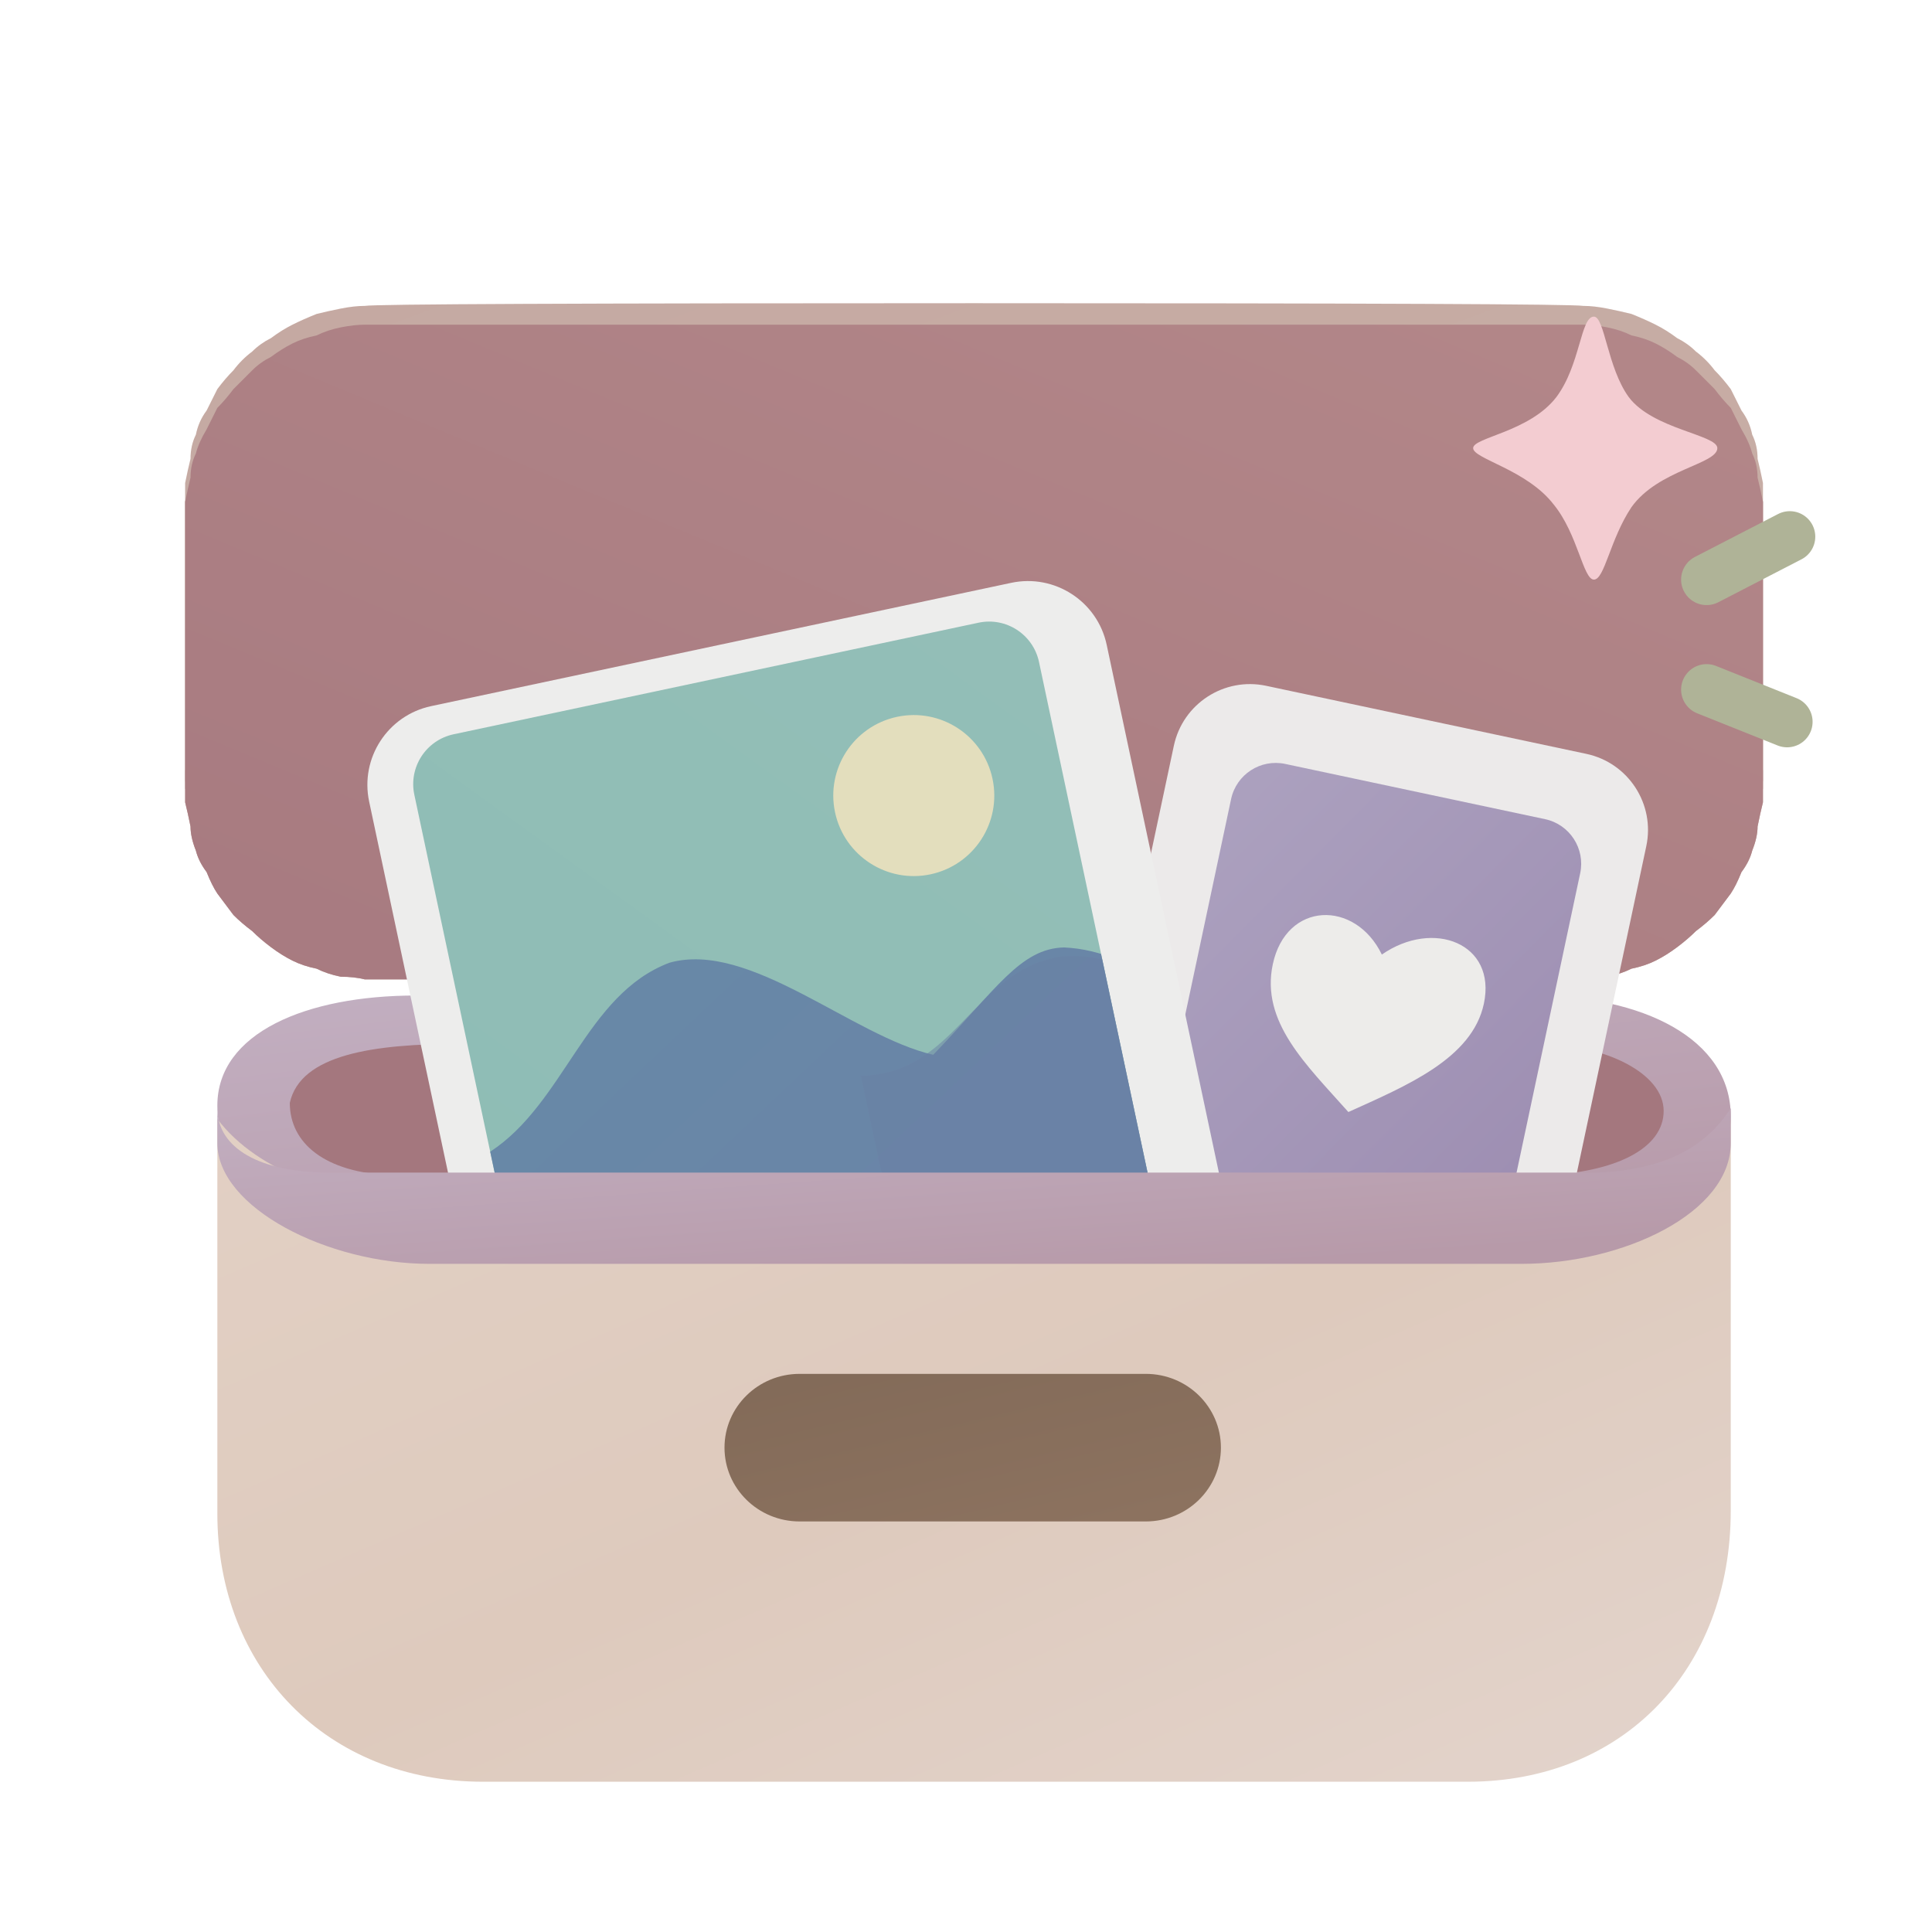
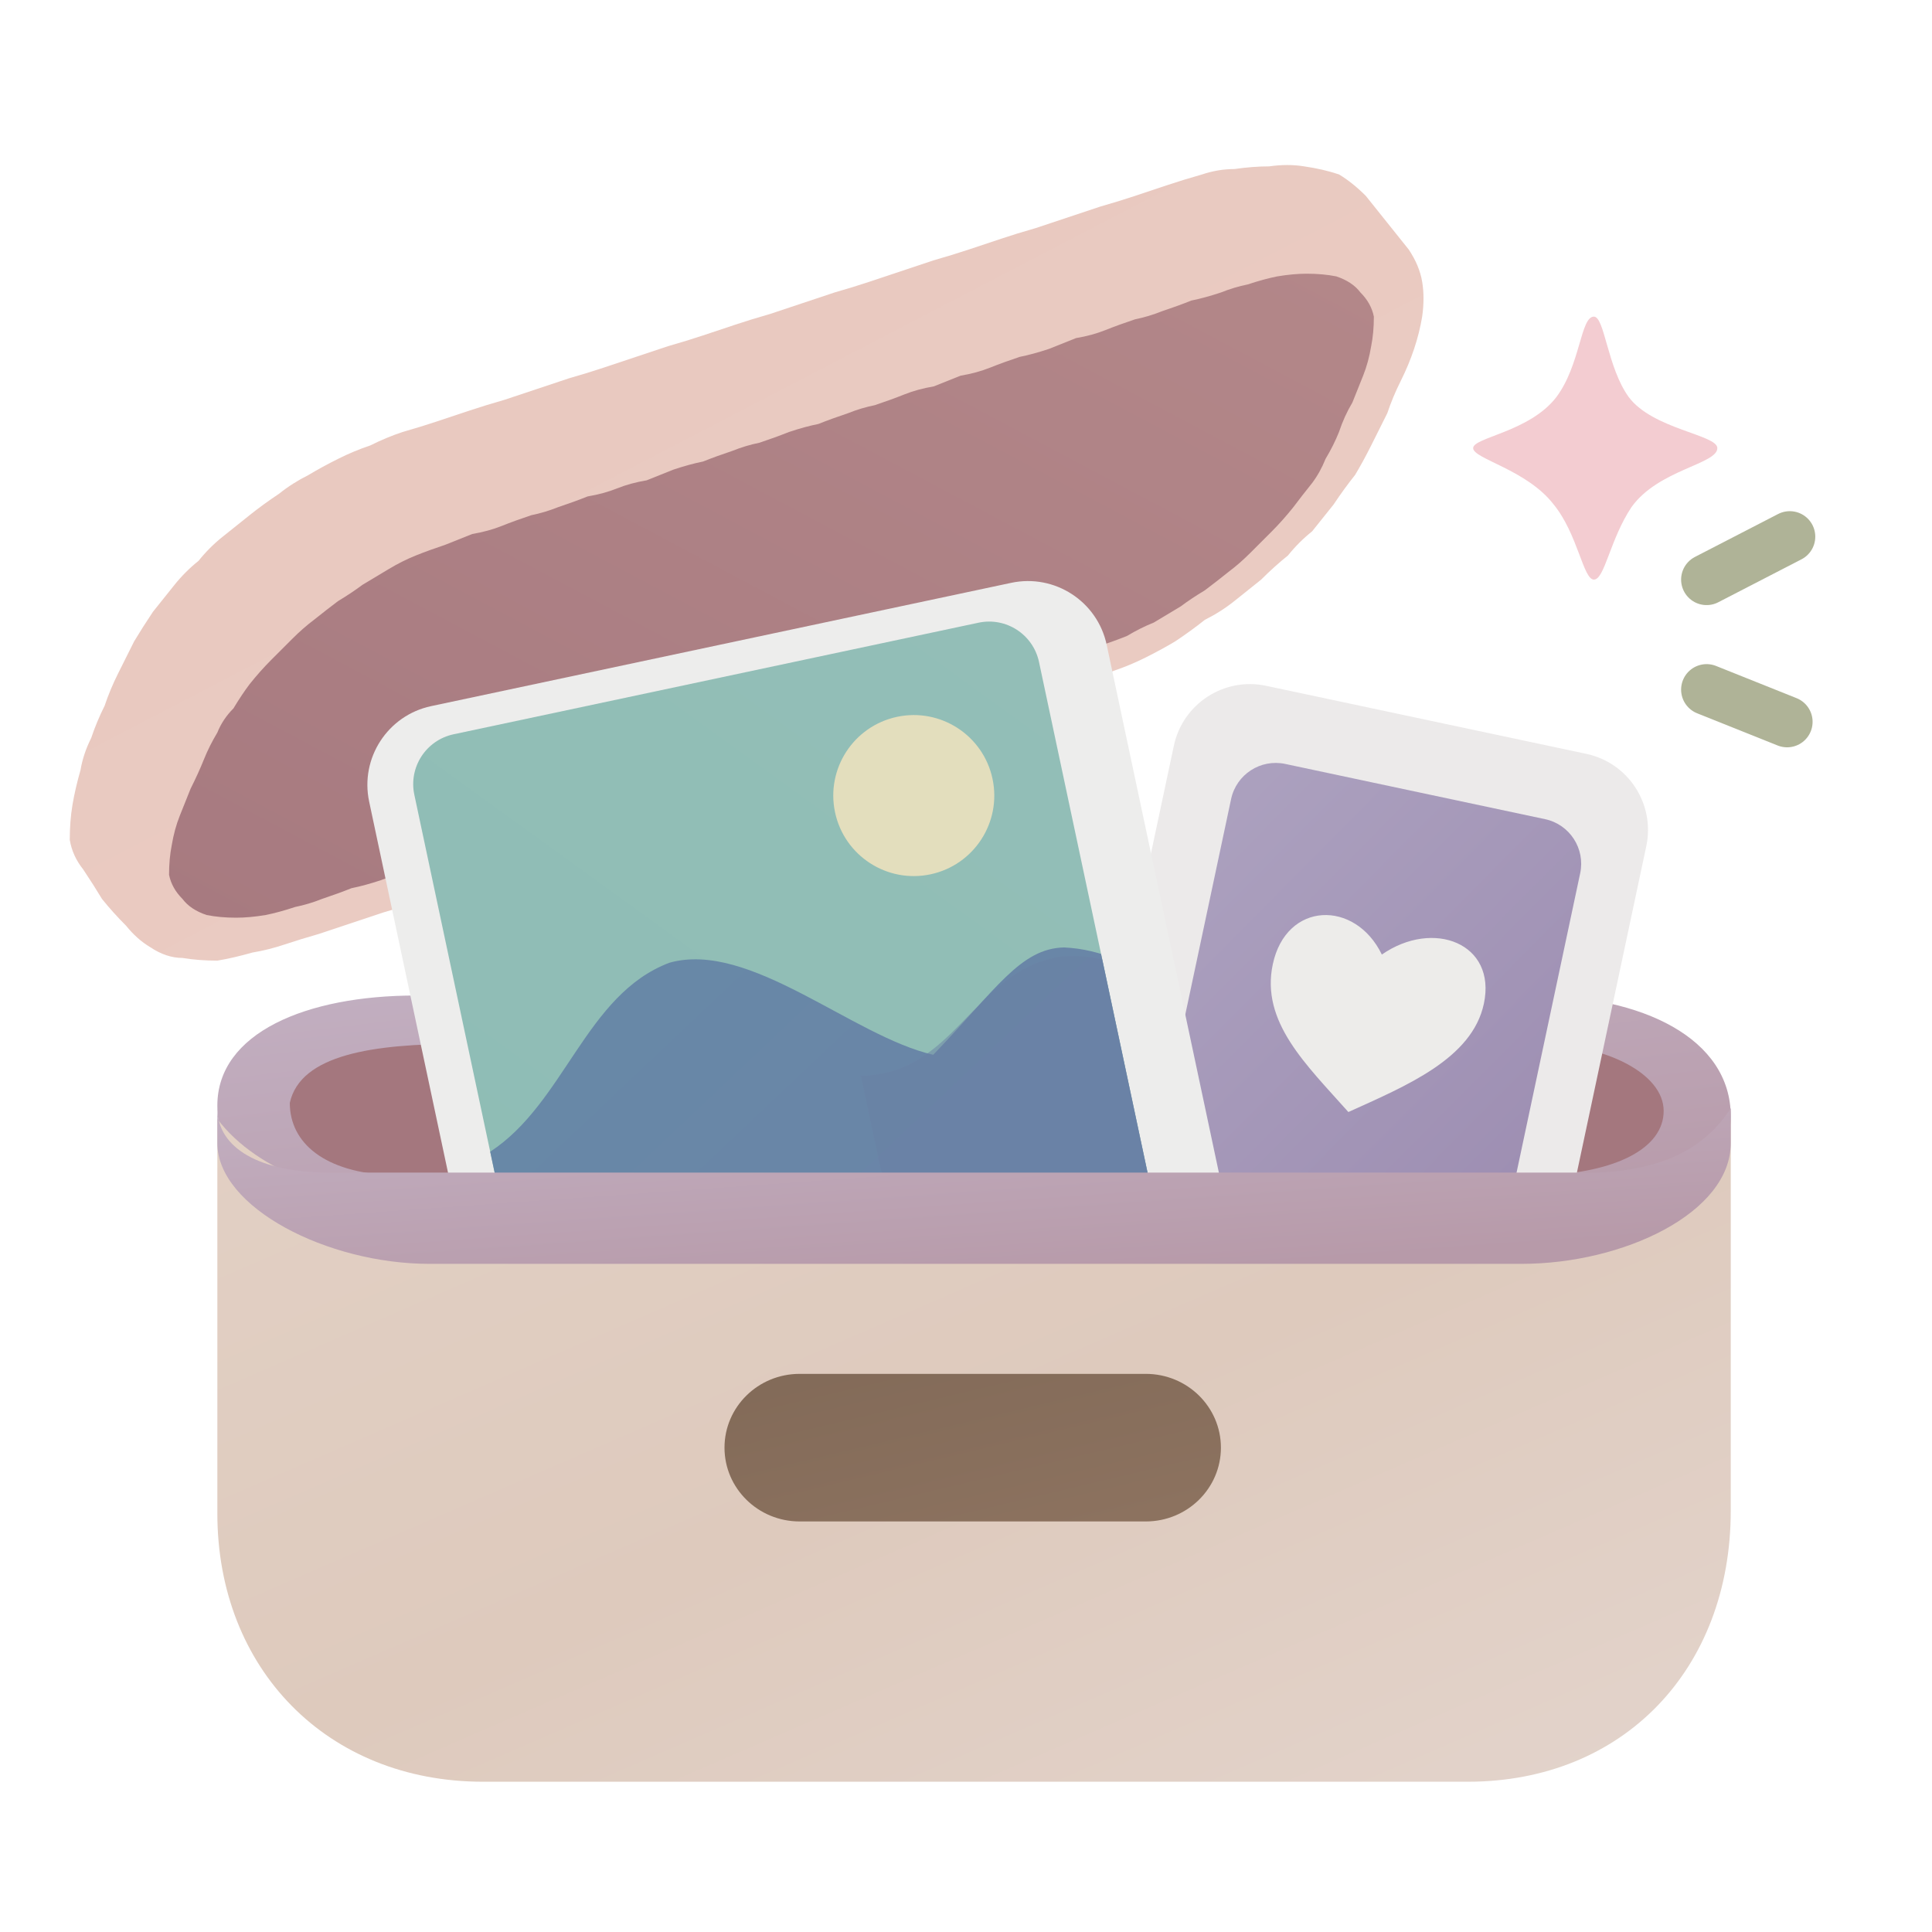
<svg xmlns="http://www.w3.org/2000/svg" viewBox="260 155 720 720" role="img" aria-label="Schuhkarton logo">
  <defs>
    <linearGradient id="sk-lidTop" x1="0" y1="0" x2="0.9" y2="1">
      <stop stop-color="#e8c7be" />
      <stop offset="1" stop-color="#ebcdc4" />
    </linearGradient>
    <linearGradient id="sk-lidInside" x1="0" y1="1" x2="1" y2="0">
      <stop stop-color="#a77a80" />
      <stop offset="1" stop-color="#b38789" />
    </linearGradient>
    <linearGradient id="sk-rim" x1="0" y1="0" x2="0.7" y2="1">
      <stop stop-color="#c2afc1" />
      <stop offset="1" stop-color="#b79aa9" />
    </linearGradient>
    <linearGradient id="sk-box" x1="0" y1="0" x2="1" y2="1">
      <stop stop-color="#e2d0c4" />
      <stop offset="0.5" stop-color="#decabd" />
      <stop offset="1" stop-color="#e3d4cc" />
    </linearGradient>
    <linearGradient id="sk-slot" x1="0" y1="0" x2="0.8" y2="1">
      <stop stop-color="#826a58" />
      <stop offset="1" stop-color="#8c725f" />
    </linearGradient>
    <linearGradient id="sk-sky" x1="0" y1="1" x2="1" y2="0">
      <stop stop-color="#8ebdb5" />
      <stop offset="1" stop-color="#93beb7" />
    </linearGradient>
    <linearGradient id="sk-mountains" x1="0" y1="0" x2="1" y2="1">
      <stop stop-color="#6789a7" />
      <stop offset="1" stop-color="#6c82a8" />
    </linearGradient>
    <linearGradient id="sk-heartBg" x1="0" y1="0" x2="1" y2="1">
      <stop stop-color="#aca1bf" />
      <stop offset="1" stop-color="#9b8bb0" />
    </linearGradient>
    <clipPath id="sk-scene">
      <rect x="429" y="405" width="238" height="260" rx="19" />
    </clipPath>
    <clipPath id="sk-inbox">
      <rect x="260" y="155" width="720" height="640" />
    </clipPath>
  </defs>
+   <g class="lid">
+     <path fill="url(#sk-lidTop)" d="M777 309Q774 315 771 321Q768 327 765 332Q761 337 757 343Q753 348 749 353Q744 357 740 362Q735 366 730 371Q725 375 720 379Q715 383 709 386Q704 390 698 394Q693 397 687 400Q681 403 675 405Q669 408 663 410Q657 412 651 414Q645 416 639 418Q632 421 626 423Q620 425 614 427Q608 429 601 431Q595 433 589 435Q583 437 577 439Q571 441 564 443Q558 445 552 447Q546 449 540 451Q533 453 527 455Q521 457 515 459Q509 461 502 463Q496 465 490 467Q484 469 478 471Q471 473 465 475Q459 477 453 479Q447 481 441 483Q434 485 428 487Q422 489 416 491Q410 493 403 495Q397 497 391 499Q385 501 379 503Q372 505 366 507Q360 509 354 510Q347 512 341 513Q334 513 328 512Q322 512 316 508Q311 505 307 500Q302 495 298 490Q295 485 291 479Q287 474 286 468Q286 461 287 455Q288 449 290 442Q291 436 294 430Q296 424 299 418Q301 412 304 406Q307 400 310 394Q313 389 317 383Q321 378 325 373Q329 368 334 364Q338 359 343 355Q348 351 353 347Q358 343 364 339Q369 335 375 332Q380 329 386 326Q392 323 398 321Q404 318 410 316Q417 314 423 312Q429 310 435 308Q441 306 448 304Q454 302 460 300Q466 298 472 296Q479 294 485 292Q491 290 497 288Q503 286 509 284Q516 282 522 280Q528 278 534 276Q540 274 547 272Q553 270 559 268Q565 266 571 264Q578 262 584 260Q590 258 596 256Q602 254 608 252Q615 250 621 248Q627 246 633 244Q639 242 646 240Q652 238 658 236Q664 234 670 232Q677 230 683 228Q689 226 695 224Q701 222 708 220Q714 218 720 218Q727 217 733 217Q740 216 746 217Q753 218 759 220Q764 223 769 228Q773 233 777 238Q781 243 785 248Q789 254 790 260Q791 266 790 273Q789 279 787 285Q785 291 782 297Q779 303 777 309Z" />
+     <path fill="url(#sk-lidInside)" d="M759 316Q757 321 754 326Q752 331 749 335Q745 340 742 344Q738 349 734 353Q730 357 726 361Q722 365 718 368Q713 372 709 375Q704 378 700 381Q695 384 690 387Q685 389 680 392Q675 394 669 396Q664 398 659 400Q653 401 648 403Q643 405 637 407Q632 408 627 410Q621 412 616 413Q610 415 605 417Q600 419 594 420Q589 422 584 424Q578 426 573 427Q568 429 562 431Q557 433 552 434Q546 436 541 438Q536 440 530 441Q525 443 519 445Q514 447 509 448Q503 450 498 452Q493 453 487 455Q482 457 477 459Q471 460 466 462Q461 464 455 466Q450 467 445 469Q439 471 434 473Q428 474 423 476Q418 478 412 480Q407 481 402 483Q396 485 391 486Q386 488 380 490Q375 492 370 493Q364 495 359 496Q353 497 348 497Q342 497 337 496Q331 494 328 490Q324 486 323 481Q323 475 324 470Q325 464 327 459Q329 454 331 449Q334 443 336 438Q338 433 341 428Q343 423 347 419Q350 414 353 410Q357 405 361 401Q365 397 369 393Q373 389 377 386Q382 382 386 379Q391 376 395 373Q400 370 405 367Q410 364 415 362Q420 360 426 358Q431 356 436 354Q442 353 447 351Q452 349 458 347Q463 346 468 344Q474 342 479 340Q485 339 490 337Q495 335 501 334Q506 332 511 330Q517 328 522 327Q527 325 533 323Q538 321 543 320Q549 318 554 316Q560 314 565 313Q570 311 576 309Q581 307 586 306Q592 304 597 302Q602 300 608 299Q613 297 618 295Q624 294 629 292Q634 290 640 288Q645 287 651 285Q656 283 661 281Q667 280 672 278Q677 276 683 274Q688 273 693 271Q699 269 704 267Q709 266 715 264Q720 262 725 261Q731 259 736 258Q742 257 747 257Q753 257 758 258Q764 260 767 264Q771 268 772 273Q772 279 771 284Q770 290 768 295Q766 300 764 305Q761 310 759 316Z" />
+   </g>
  <path fill="url(#sk-rim)" d="M341 567C341 540 374 526 415 526H831C872 526 905 542 905 571C905 598 870 626 823 626H423C376 626 341 599 341 567Z" />
  <path fill="#a4777e" d="M368 566C372 548 399 544 432 544H833C858 544 880 555 880 569C880 583 862 592 835 593H406C381 592 368 581 368 566Z" />
-   <g class="lid">
-     <g fill="url(#sk-lidTop)">
-       <path d="M329 391Q329 442 329 446Q330 451 331 456Q331 460 333 465Q334 469 337 473Q339 477 341 481Q344 485 347 488Q350 492 354 495Q357 498 361 501Q365 503 369 505Q373 507 378 509Q382 510 387 511Q392 512 396 512Q401 513 623 513Q845 513 850 512Q854 512 859 511Q864 510 868 509Q873 507 877 505Q881 503 885 501Q889 498 892 495Q896 492 899 488Q902 485 905 481Q907 477 909 473Q912 469 913 465Q915 460 915 456Q916 451 917 446Q917 442 917 391Q917 339 917 335Q916 330 915 326Q915 321 913 317Q912 312 909 308Q907 304 905 300Q902 296 899 293Q896 289 892 286Q889 283 885 281Q881 278 877 276Q873 274 868 272Q864 271 859 270Q854 269 850 269Q845 268 623 268Q401 268 396 269Q392 269 387 270Q382 271 378 272Q373 274 369 276Q365 278 361 281Q357 283 354 286Q350 289 347 293Q344 296 341 300Q339 304 337 308Q334 312 333 317Q331 321 331 326Q330 330 329 335Q329 339 329 391Z" />
-       <path d="M329 398Q329 449 329 454Q330 458 331 463Q331 467 333 472Q334 476 337 480Q339 485 341 488Q344 492 347 496Q350 499 354 502Q357 505 361 508Q365 511 369 513Q373 515 378 516Q382 518 387 519Q392 519 396 520Q401 520 623 520Q845 520 850 520Q854 519 859 519Q864 518 868 516Q873 515 877 513Q881 511 885 508Q889 505 892 502Q896 499 899 496Q902 492 905 488Q907 485 909 480Q912 476 913 472Q915 467 915 463Q916 458 917 454Q917 449 917 398Q917 347 917 342Q916 337 915 333Q915 328 913 324Q912 320 909 315Q907 311 905 307Q902 304 899 300Q896 297 892 293Q889 290 885 288Q881 285 877 283Q873 281 868 280Q864 278 859 277Q854 276 850 276Q845 276 623 276Q401 276 396 276Q392 276 387 277Q382 278 378 280Q373 281 369 283Q365 285 361 288Q357 290 354 293Q350 297 347 300Q344 304 341 307Q339 311 337 315Q334 320 333 324Q331 328 331 333Q330 337 329 342Q329 347 329 398Z" />
-       <path d="M329 442L917 442L917 449L329 449Z" />
-     </g>
-     <g fill="#000" opacity=".15">
-       <path d="M329 391Q329 442 329 446Q330 451 331 456Q331 460 333 465Q334 469 337 473Q339 477 341 481Q344 485 347 488Q350 492 354 495Q357 498 361 501Q365 503 369 505Q373 507 378 509Q382 510 387 511Q392 512 396 512Q401 513 623 513Q845 513 850 512Q854 512 859 511Q864 510 868 509Q873 507 877 505Q881 503 885 501Q889 498 892 495Q896 492 899 488Q902 485 905 481Q907 477 909 473Q912 469 913 465Q915 460 915 456Q916 451 917 446Q917 442 917 391Q917 339 917 335Q916 330 915 326Q915 321 913 317Q912 312 909 308Q907 304 905 300Q902 296 899 293Q896 289 892 286Q889 283 885 281Q881 278 877 276Q873 274 868 272Q864 271 859 270Q854 269 850 269Q845 268 623 268Q401 268 396 269Q392 269 387 270Q382 271 378 272Q373 274 369 276Q365 278 361 281Q357 283 354 286Q350 289 347 293Q344 296 341 300Q339 304 337 308Q334 312 333 317Q331 321 331 326Q330 330 329 335Q329 339 329 391Z" />
-       <path d="M329 398Q329 449 329 454Q330 458 331 463Q331 467 333 472Q334 476 337 480Q339 485 341 488Q344 492 347 496Q350 499 354 502Q357 505 361 508Q365 511 369 513Q373 515 378 516Q382 518 387 519Q392 519 396 520Q401 520 623 520Q845 520 850 520Q854 519 859 519Q864 518 868 516Q873 515 877 513Q881 511 885 508Q889 505 892 502Q896 499 899 496Q902 492 905 488Q907 485 909 480Q912 476 913 472Q915 467 915 463Q916 458 917 454Q917 449 917 398Q917 347 917 342Q916 337 915 333Q915 328 913 324Q912 320 909 315Q907 311 905 307Q902 304 899 300Q896 297 892 293Q889 290 885 288Q881 285 877 283Q873 281 868 280Q864 278 859 277Q854 276 850 276Q845 276 623 276Q401 276 396 276Q392 276 387 277Q382 278 378 280Q373 281 369 283Q365 285 361 288Q357 290 354 293Q350 297 347 300Q344 304 341 307Q339 311 337 315Q334 320 333 324Q331 328 331 333Q330 337 329 342Q329 347 329 398Z" />
-       <path d="M329 442L917 442L917 449L329 449Z" />
-     </g>
-     <path fill="url(#sk-lidInside)" d="M329 398Q329 449 329 454Q330 458 331 463Q331 467 333 472Q334 476 337 480Q339 485 341 488Q344 492 347 496Q350 499 354 502Q357 505 361 508Q365 511 369 513Q373 515 378 516Q382 518 387 519Q392 519 396 520Q401 520 623 520Q845 520 850 520Q854 519 859 519Q864 518 868 516Q873 515 877 513Q881 511 885 508Q889 505 892 502Q896 499 899 496Q902 492 905 488Q907 485 909 480Q912 476 913 472Q915 467 915 463Q916 458 917 454Q917 449 917 398Q917 347 917 342Q916 337 915 333Q915 328 913 324Q912 320 909 315Q907 311 905 307Q902 304 899 300Q896 297 892 293Q889 290 885 288Q881 285 877 283Q873 281 868 280Q864 278 859 277Q854 276 850 276Q845 276 623 276Q401 276 396 276Q392 276 387 277Q382 278 378 280Q373 281 369 283Q365 285 361 288Q357 290 354 293Q350 297 347 300Q344 304 341 307Q339 311 337 315Q334 320 333 324Q331 328 331 333Q330 337 329 342Q329 347 329 398Z" />
-   </g>
  <g clip-path="url(#sk-inbox)">
    <g class="p2">
      <g transform="rotate(12 771 515)">
        <rect x="682" y="421" width="180" height="255" rx="29" fill="#eceaea" />
        <rect x="707" y="448" width="133" height="208" rx="17" fill="url(#sk-heartBg)" />
        <path fill="#edecea" d="M774 510C760 492 735 498 735 522C735 544 755 556 774 570C793 556 815 541 815 520C815 497 790 493 774 510Z" />
      </g>
    </g>
    <g class="p1">
      <g transform="rotate(-12 551 507)">
        <rect x="412" y="393" width="281" height="307" rx="30" fill="#ededec" />
        <g clip-path="url(#sk-scene)">
          <rect x="429" y="405" width="238" height="260" rx="19" fill="url(#sk-sky)" />
          <circle cx="611" cy="463" r="30" fill="#e3debd" />
          <path fill="url(#sk-mountains)" d="M429 560C460 548 476 510 509 505C540 503 570 546 598 559C626 540 638 527 654 530C681 537 696 564 712 572L712 678H429Z" />
          <path fill="#6a80a4" opacity="0.5" d="M570 561C604 568 619 532 651 533C678 535 699 564 712 576V678H570Z" />
        </g>
      </g>
    </g>
  </g>
  <path fill="url(#sk-box)" d="M341 572C356 592 388 603 419 603H827C862 603 891 589 905 572V718C905 777 865 819 807 819H440C382 819 341 777 341 719Z" />
  <path fill="url(#sk-rim)" d="M341 568C341 583 357 592 383 592H855C881 591 896 582 905 568V581C905 607 865 626 827 626H420C382 626 341 605 341 581Z" />
  <rect x="530" y="667" width="185" height="55" rx="28" fill="url(#sk-slot)" />
  <path class="star" fill="#f3ccd1" d="M854 273C858 273 859 292 867 303C876 315 900 317 900 322C900 328 878 330 868 344C860 356 858 371 854 371C850 371 848 354 839 343C829 330 809 326 809 322C809 318 830 316 840 303C849 291 849 273 854 273Z" />
  <path class="rays" d="M896 371L927 355M896 412L926 424" fill="none" stroke="#afb397" stroke-width="19" stroke-linecap="round" />
</svg>
